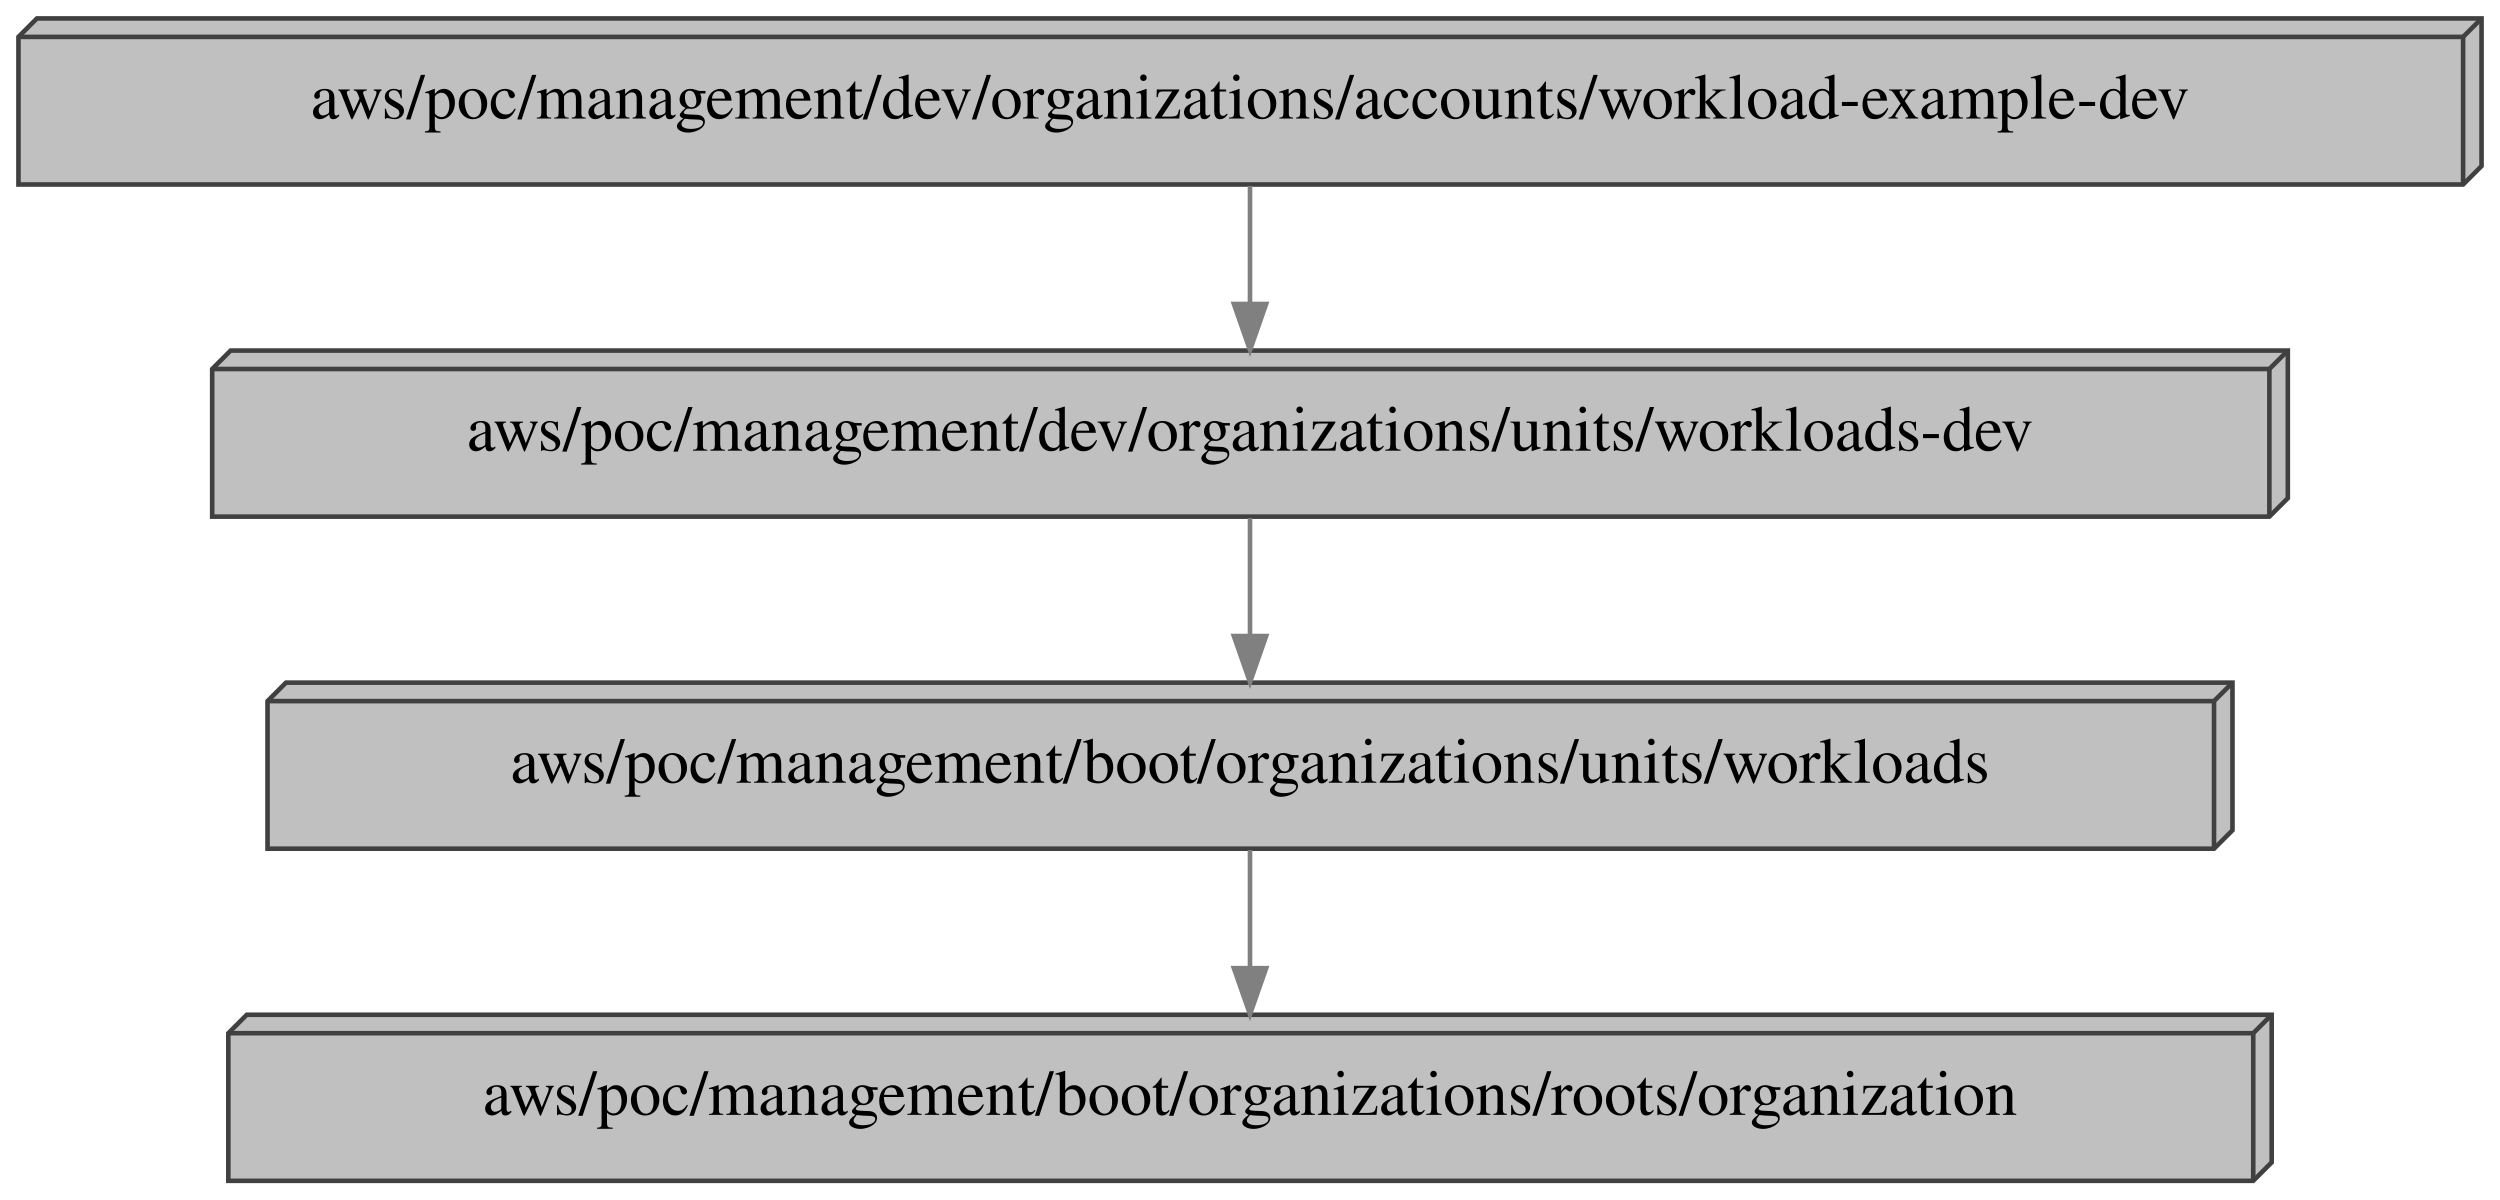
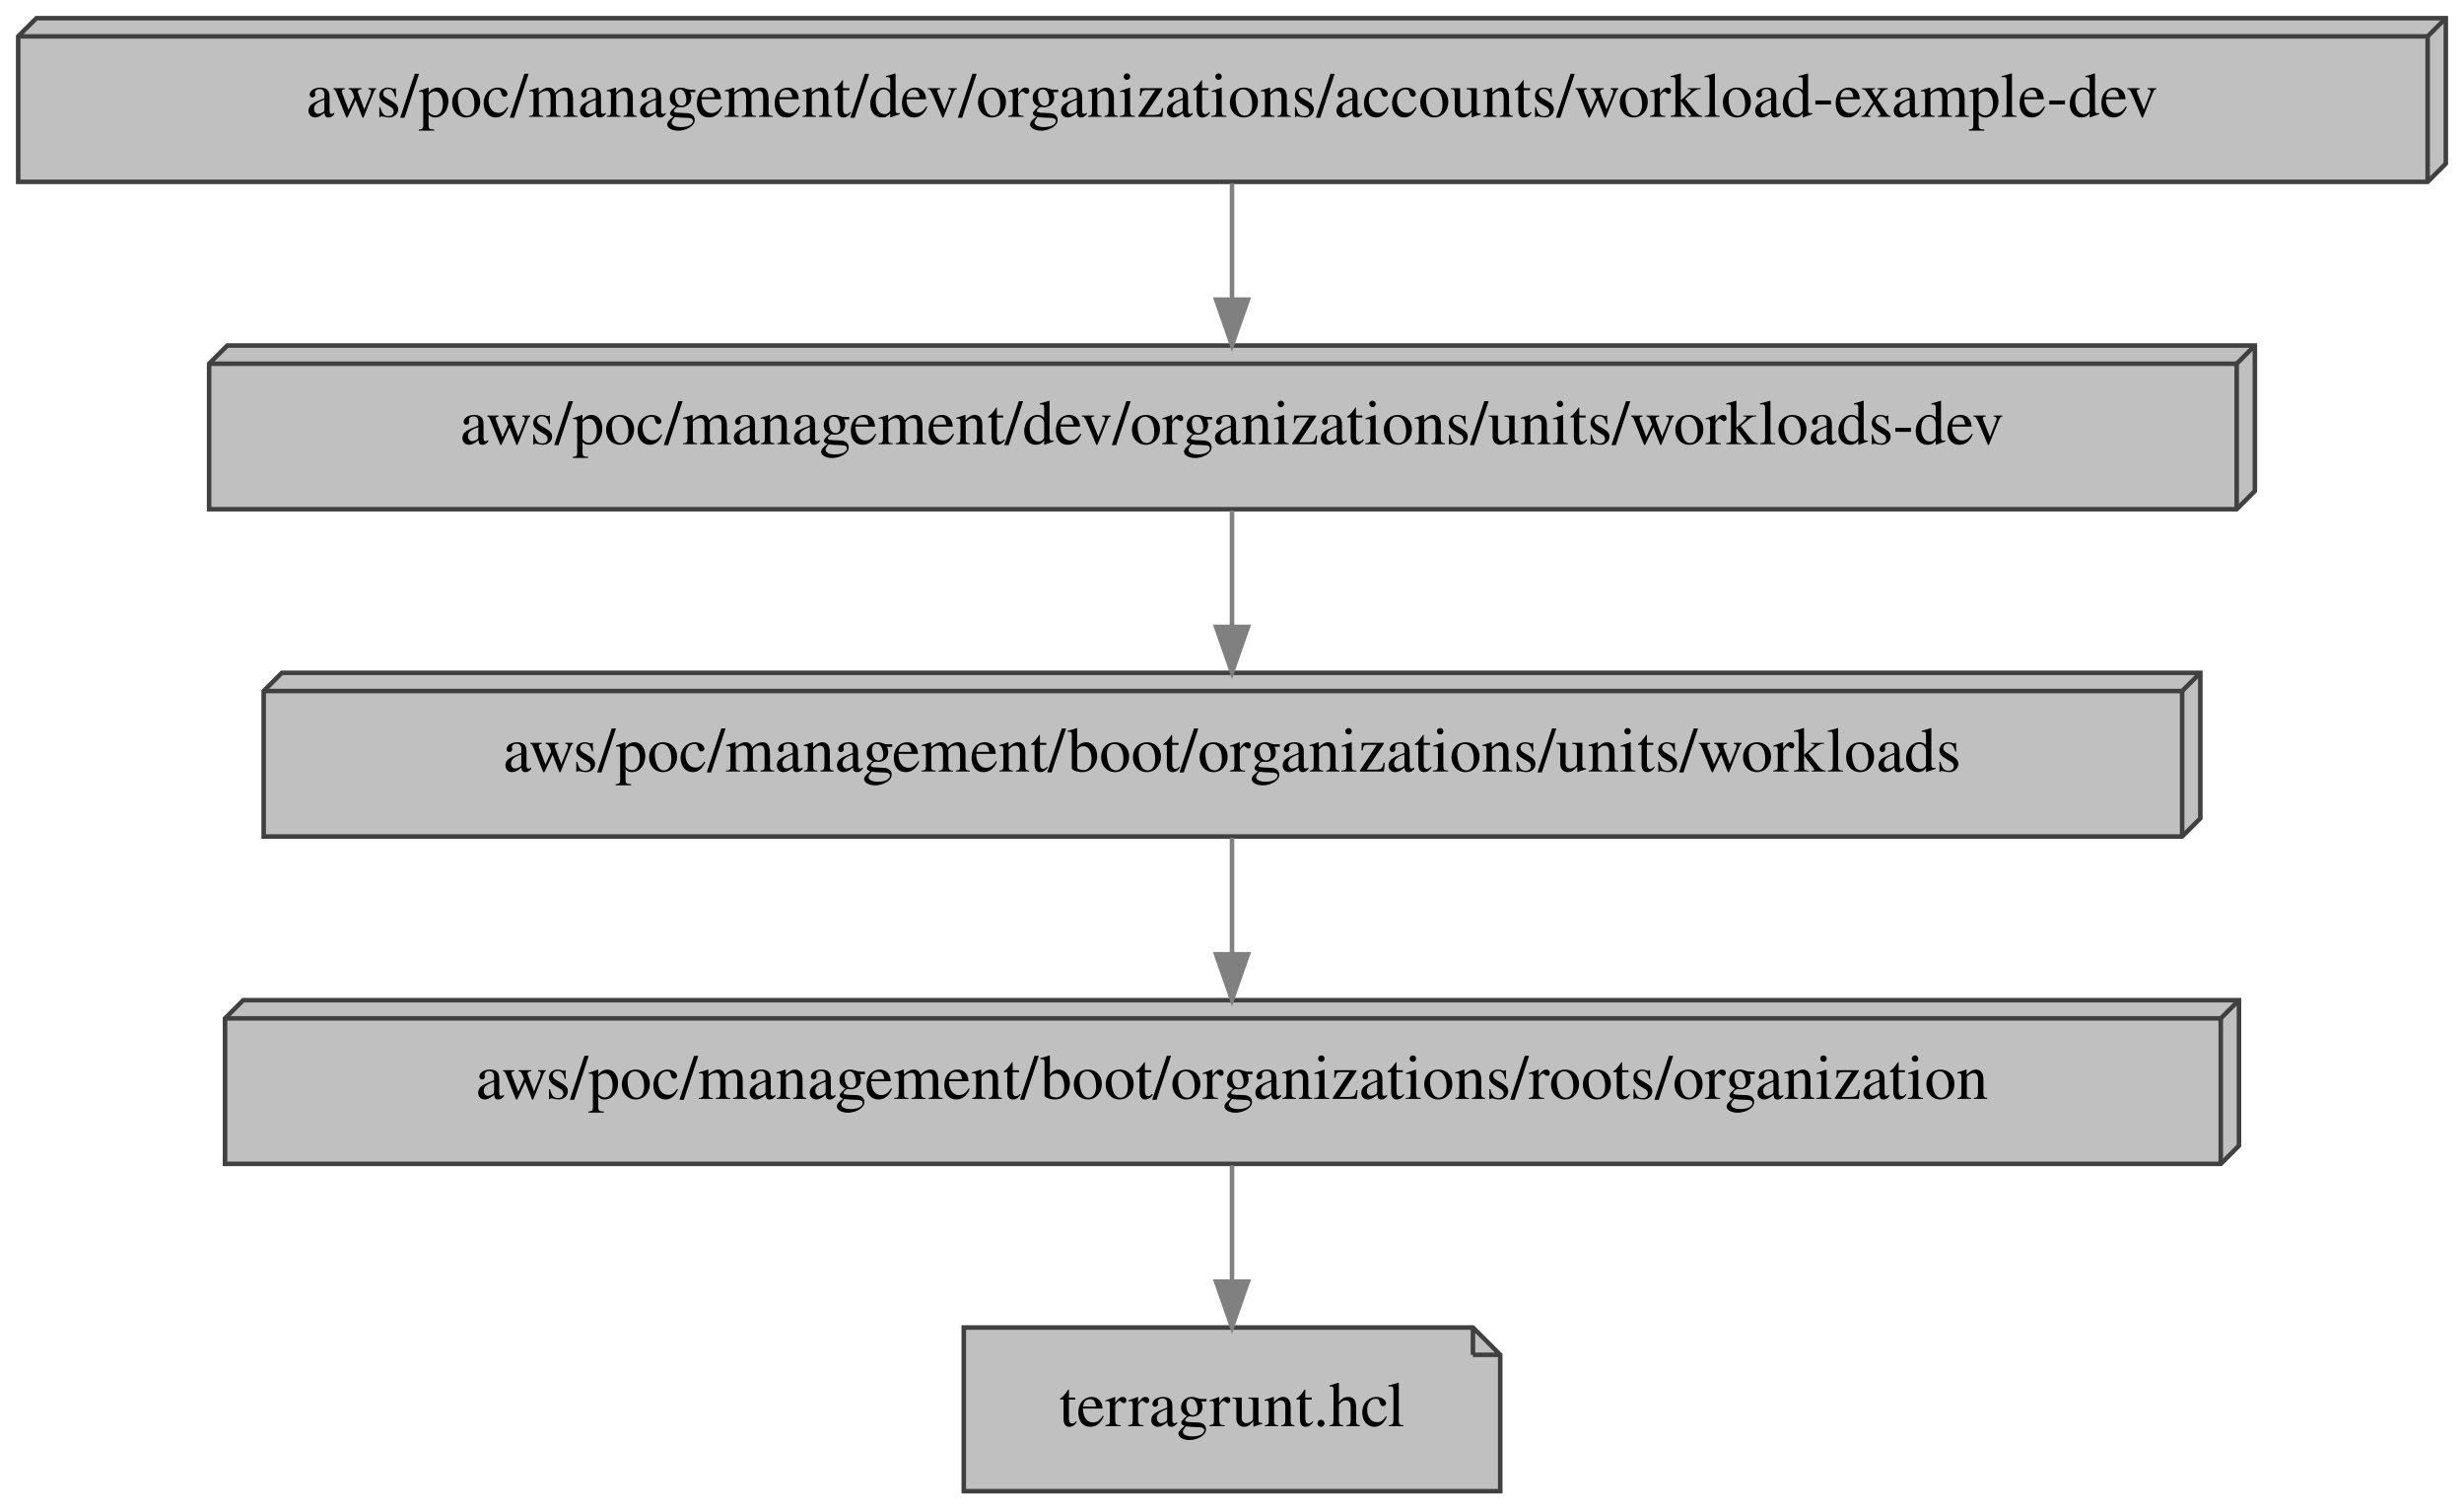
- <svg xmlns="http://www.w3.org/2000/svg" width="542pt" height="260pt" viewBox="0.00 0.00 542.00 260.00">
-   <g id="graph0" class="graph" transform="scale(1 1) rotate(0) translate(4 256)">
-     <polygon fill="transparent" stroke="transparent" points="-4,4 -4,-256 538,-256 538,4 -4,4" />
+ <svg xmlns="http://www.w3.org/2000/svg" width="542pt" height="332pt" viewBox="0.00 0.00 542.00 332.00">
+   <g id="graph0" class="graph" transform="scale(1 1) rotate(0) translate(4 328)">
+     <polygon fill="transparent" stroke="transparent" points="-4,4 -4,-328 538,-328 538,4 -4,4" />
    <g id="node1" class="node">
-       <polygon fill="#c0c0c0" stroke="#404040" points="488.5,-36 49.5,-36 45.5,-32 45.5,0 484.5,0 488.5,-4 488.5,-36" />
-       <polyline fill="none" stroke="#404040" points="484.5,-32 45.5,-32 " />
-       <polyline fill="none" stroke="#404040" points="484.5,-32 484.5,0 " />
-       <polyline fill="none" stroke="#404040" points="484.5,-32 488.5,-36 " />
-       <text text-anchor="middle" x="267" y="-14.3" font-family="Times,serif" font-size="14.00">aws/poc/management/boot/organizations/roots/organization</text>
+       <polygon fill="#c0c0c0" stroke="#404040" points="320,-36 208,-36 208,0 326,0 326,-30 320,-36" />
+       <polyline fill="none" stroke="#404040" points="320,-36 320,-30 " />
+       <polyline fill="none" stroke="#404040" points="326,-30 320,-30 " />
+       <text text-anchor="middle" x="267" y="-14.3" font-family="Times,serif" font-size="14.00">terragrunt.hcl</text>
    </g>
    <g id="node2" class="node">
-       <polygon fill="#c0c0c0" stroke="#404040" points="480,-108 58,-108 54,-104 54,-72 476,-72 480,-76 480,-108" />
-       <polyline fill="none" stroke="#404040" points="476,-104 54,-104 " />
-       <polyline fill="none" stroke="#404040" points="476,-104 476,-72 " />
-       <polyline fill="none" stroke="#404040" points="476,-104 480,-108 " />
-       <text text-anchor="middle" x="267" y="-86.3" font-family="Times,serif" font-size="14.00">aws/poc/management/boot/organizations/units/workloads</text>
+       <polygon fill="#c0c0c0" stroke="#404040" points="488.5,-108 49.5,-108 45.5,-104 45.5,-72 484.5,-72 488.5,-76 488.5,-108" />
+       <polyline fill="none" stroke="#404040" points="484.5,-104 45.5,-104 " />
+       <polyline fill="none" stroke="#404040" points="484.5,-104 484.5,-72 " />
+       <polyline fill="none" stroke="#404040" points="484.5,-104 488.5,-108 " />
+       <text text-anchor="middle" x="267" y="-86.3" font-family="Times,serif" font-size="14.00">aws/poc/management/boot/organizations/roots/organization</text>
    </g>
    <g id="edge1" class="edge">
      <path fill="none" stroke="#808080" d="M267,-71.7C267,-63.98 267,-54.71 267,-46.11" />
      <polygon fill="#808080" stroke="#808080" points="270.5,-46.1 267,-36.1 263.5,-46.1 270.5,-46.1" />
    </g>
    <g id="node3" class="node">
-       <polygon fill="#c0c0c0" stroke="#404040" points="534,-252 4,-252 0,-248 0,-216 530,-216 534,-220 534,-252" />
-       <polyline fill="none" stroke="#404040" points="530,-248 0,-248 " />
-       <polyline fill="none" stroke="#404040" points="530,-248 530,-216 " />
-       <polyline fill="none" stroke="#404040" points="530,-248 534,-252 " />
-       <text text-anchor="middle" x="267" y="-230.3" font-family="Times,serif" font-size="14.00">aws/poc/management/dev/organizations/accounts/workload-example-dev</text>
+       <polygon fill="#c0c0c0" stroke="#404040" points="480,-180 58,-180 54,-176 54,-144 476,-144 480,-148 480,-180" />
+       <polyline fill="none" stroke="#404040" points="476,-176 54,-176 " />
+       <polyline fill="none" stroke="#404040" points="476,-176 476,-144 " />
+       <polyline fill="none" stroke="#404040" points="476,-176 480,-180 " />
+       <text text-anchor="middle" x="267" y="-158.3" font-family="Times,serif" font-size="14.00">aws/poc/management/boot/organizations/units/workloads</text>
+     </g>
+     <g id="edge2" class="edge">
+       <path fill="none" stroke="#808080" d="M267,-143.7C267,-135.98 267,-126.71 267,-118.11" />
+       <polygon fill="#808080" stroke="#808080" points="270.5,-118.1 267,-108.1 263.5,-118.1 270.5,-118.1" />
    </g>
    <g id="node4" class="node">
-       <polygon fill="#c0c0c0" stroke="#404040" points="492,-180 46,-180 42,-176 42,-144 488,-144 492,-148 492,-180" />
-       <polyline fill="none" stroke="#404040" points="488,-176 42,-176 " />
-       <polyline fill="none" stroke="#404040" points="488,-176 488,-144 " />
-       <polyline fill="none" stroke="#404040" points="488,-176 492,-180 " />
-       <text text-anchor="middle" x="267" y="-158.3" font-family="Times,serif" font-size="14.00">aws/poc/management/dev/organizations/units/workloads-dev</text>
+       <polygon fill="#c0c0c0" stroke="#404040" points="534,-324 4,-324 0,-320 0,-288 530,-288 534,-292 534,-324" />
+       <polyline fill="none" stroke="#404040" points="530,-320 0,-320 " />
+       <polyline fill="none" stroke="#404040" points="530,-320 530,-288 " />
+       <polyline fill="none" stroke="#404040" points="530,-320 534,-324 " />
+       <text text-anchor="middle" x="267" y="-302.3" font-family="Times,serif" font-size="14.00">aws/poc/management/dev/organizations/accounts/workload-example-dev</text>
    </g>
-     <g id="edge2" class="edge">
+     <g id="node5" class="node">
+       <polygon fill="#c0c0c0" stroke="#404040" points="492,-252 46,-252 42,-248 42,-216 488,-216 492,-220 492,-252" />
+       <polyline fill="none" stroke="#404040" points="488,-248 42,-248 " />
+       <polyline fill="none" stroke="#404040" points="488,-248 488,-216 " />
+       <polyline fill="none" stroke="#404040" points="488,-248 492,-252 " />
+       <text text-anchor="middle" x="267" y="-230.3" font-family="Times,serif" font-size="14.00">aws/poc/management/dev/organizations/units/workloads-dev</text>
+     </g>
+     <g id="edge3" class="edge">
+       <path fill="none" stroke="#808080" d="M267,-287.7C267,-279.98 267,-270.71 267,-262.11" />
+       <polygon fill="#808080" stroke="#808080" points="270.5,-262.1 267,-252.1 263.5,-262.1 270.5,-262.1" />
+     </g>
+     <g id="edge4" class="edge">
      <path fill="none" stroke="#808080" d="M267,-215.7C267,-207.98 267,-198.71 267,-190.11" />
      <polygon fill="#808080" stroke="#808080" points="270.5,-190.1 267,-180.1 263.5,-190.1 270.5,-190.1" />
    </g>
-     <g id="edge3" class="edge">
-       <path fill="none" stroke="#808080" d="M267,-143.7C267,-135.98 267,-126.71 267,-118.11" />
-       <polygon fill="#808080" stroke="#808080" points="270.5,-118.1 267,-108.1 263.5,-118.1 270.5,-118.1" />
-     </g>
  </g>
</svg>
